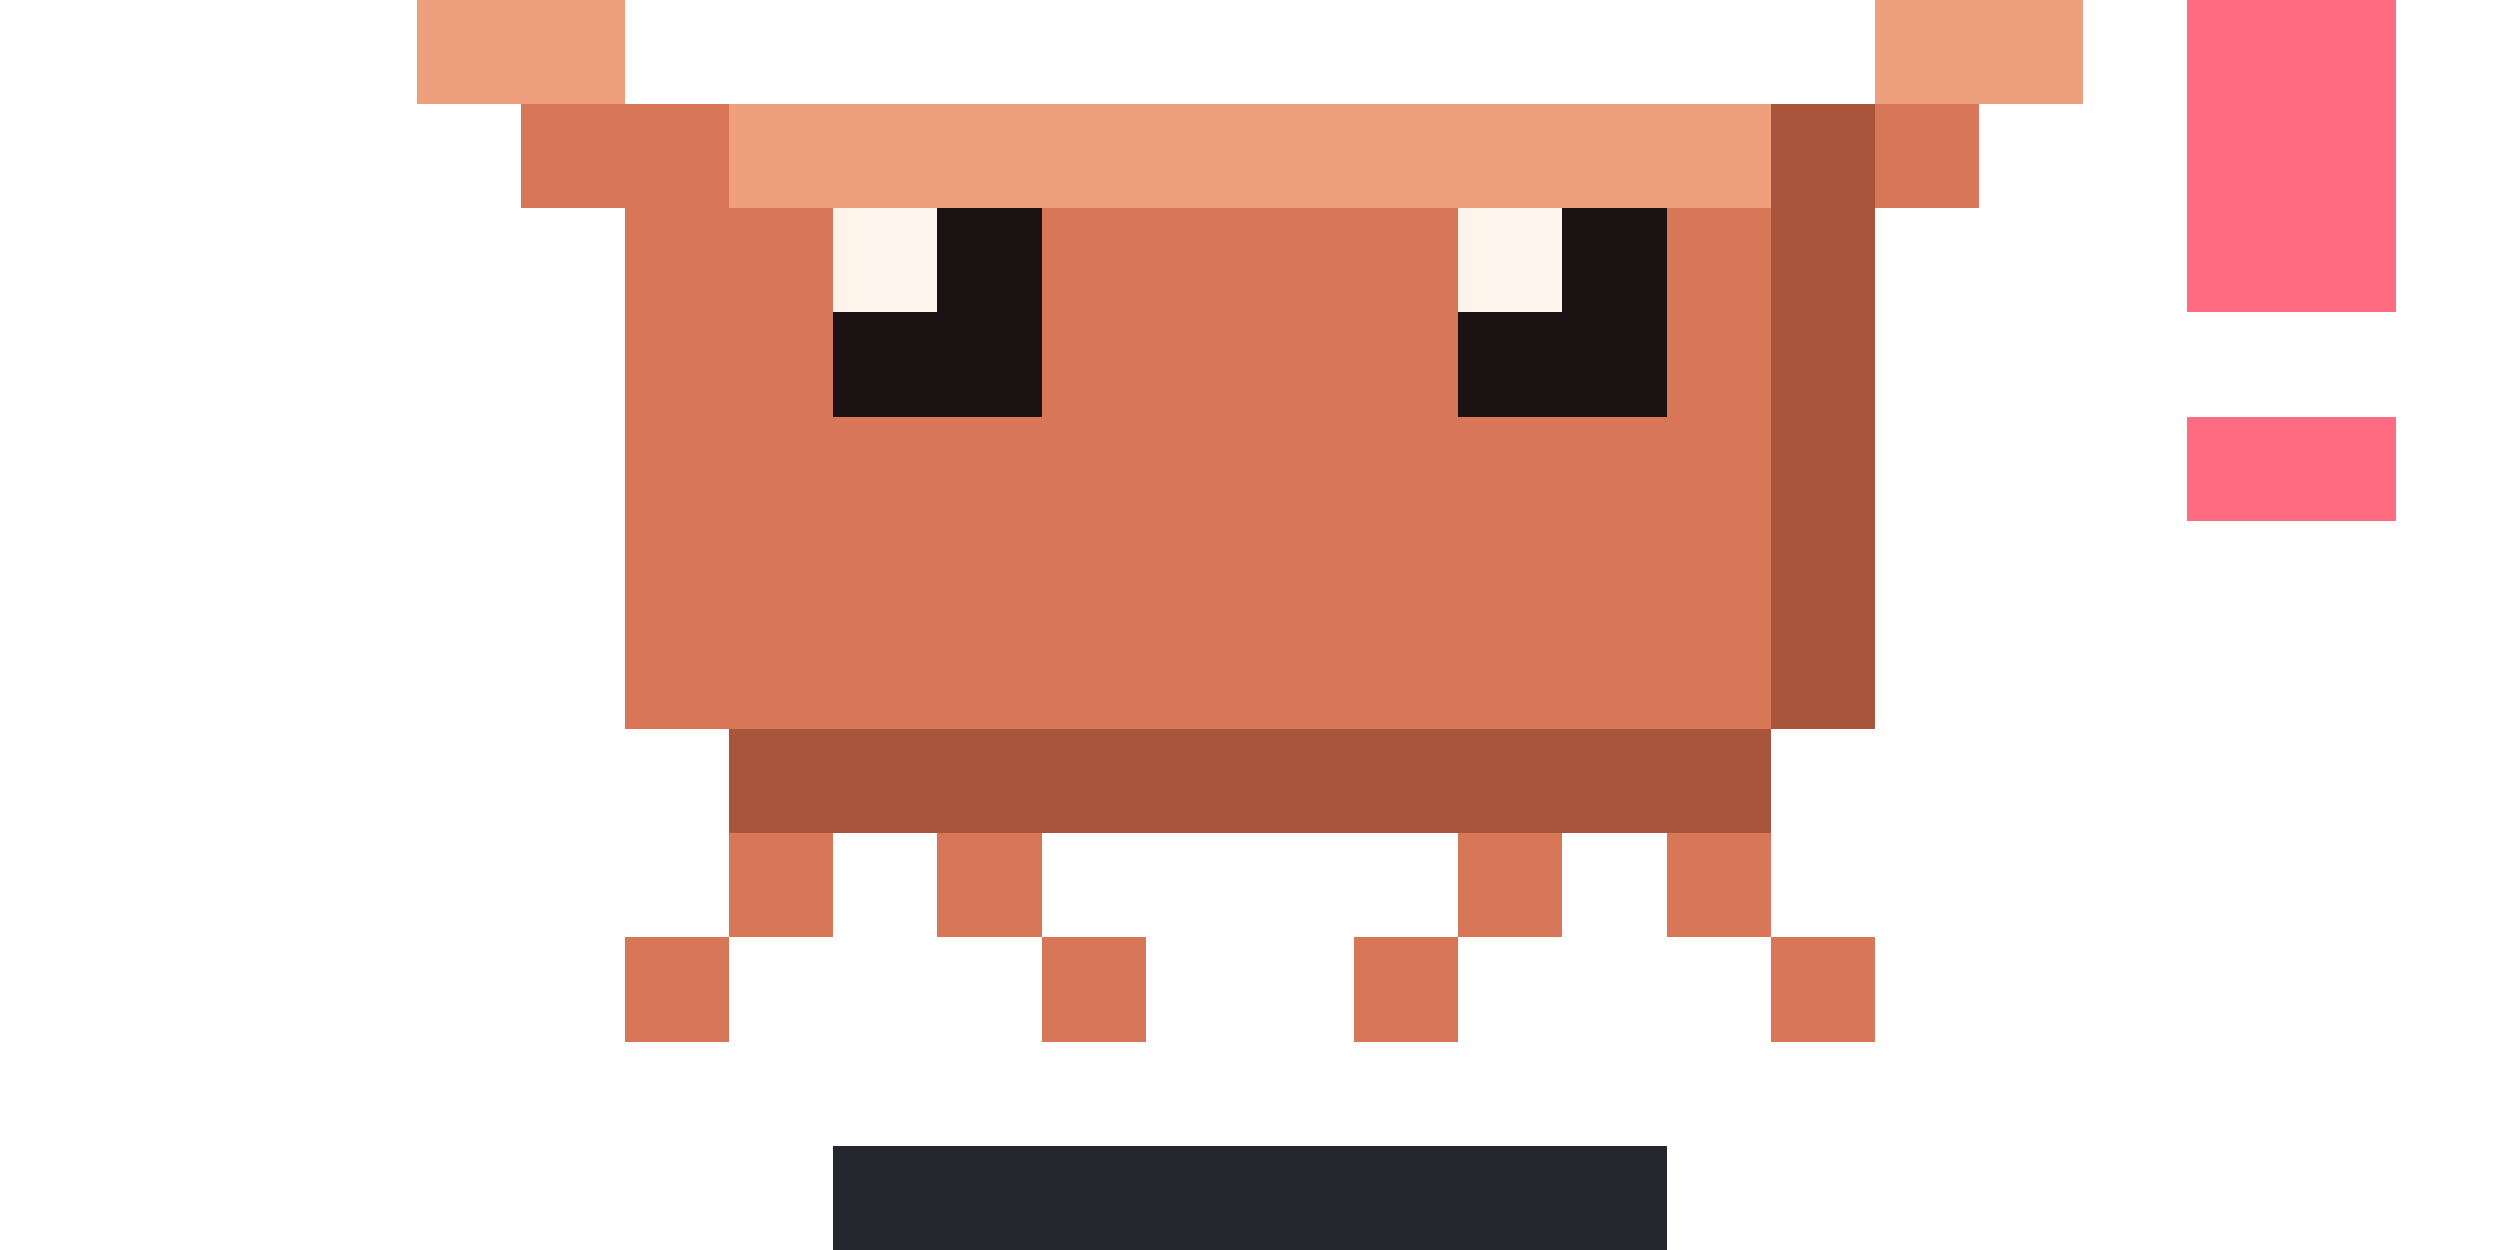
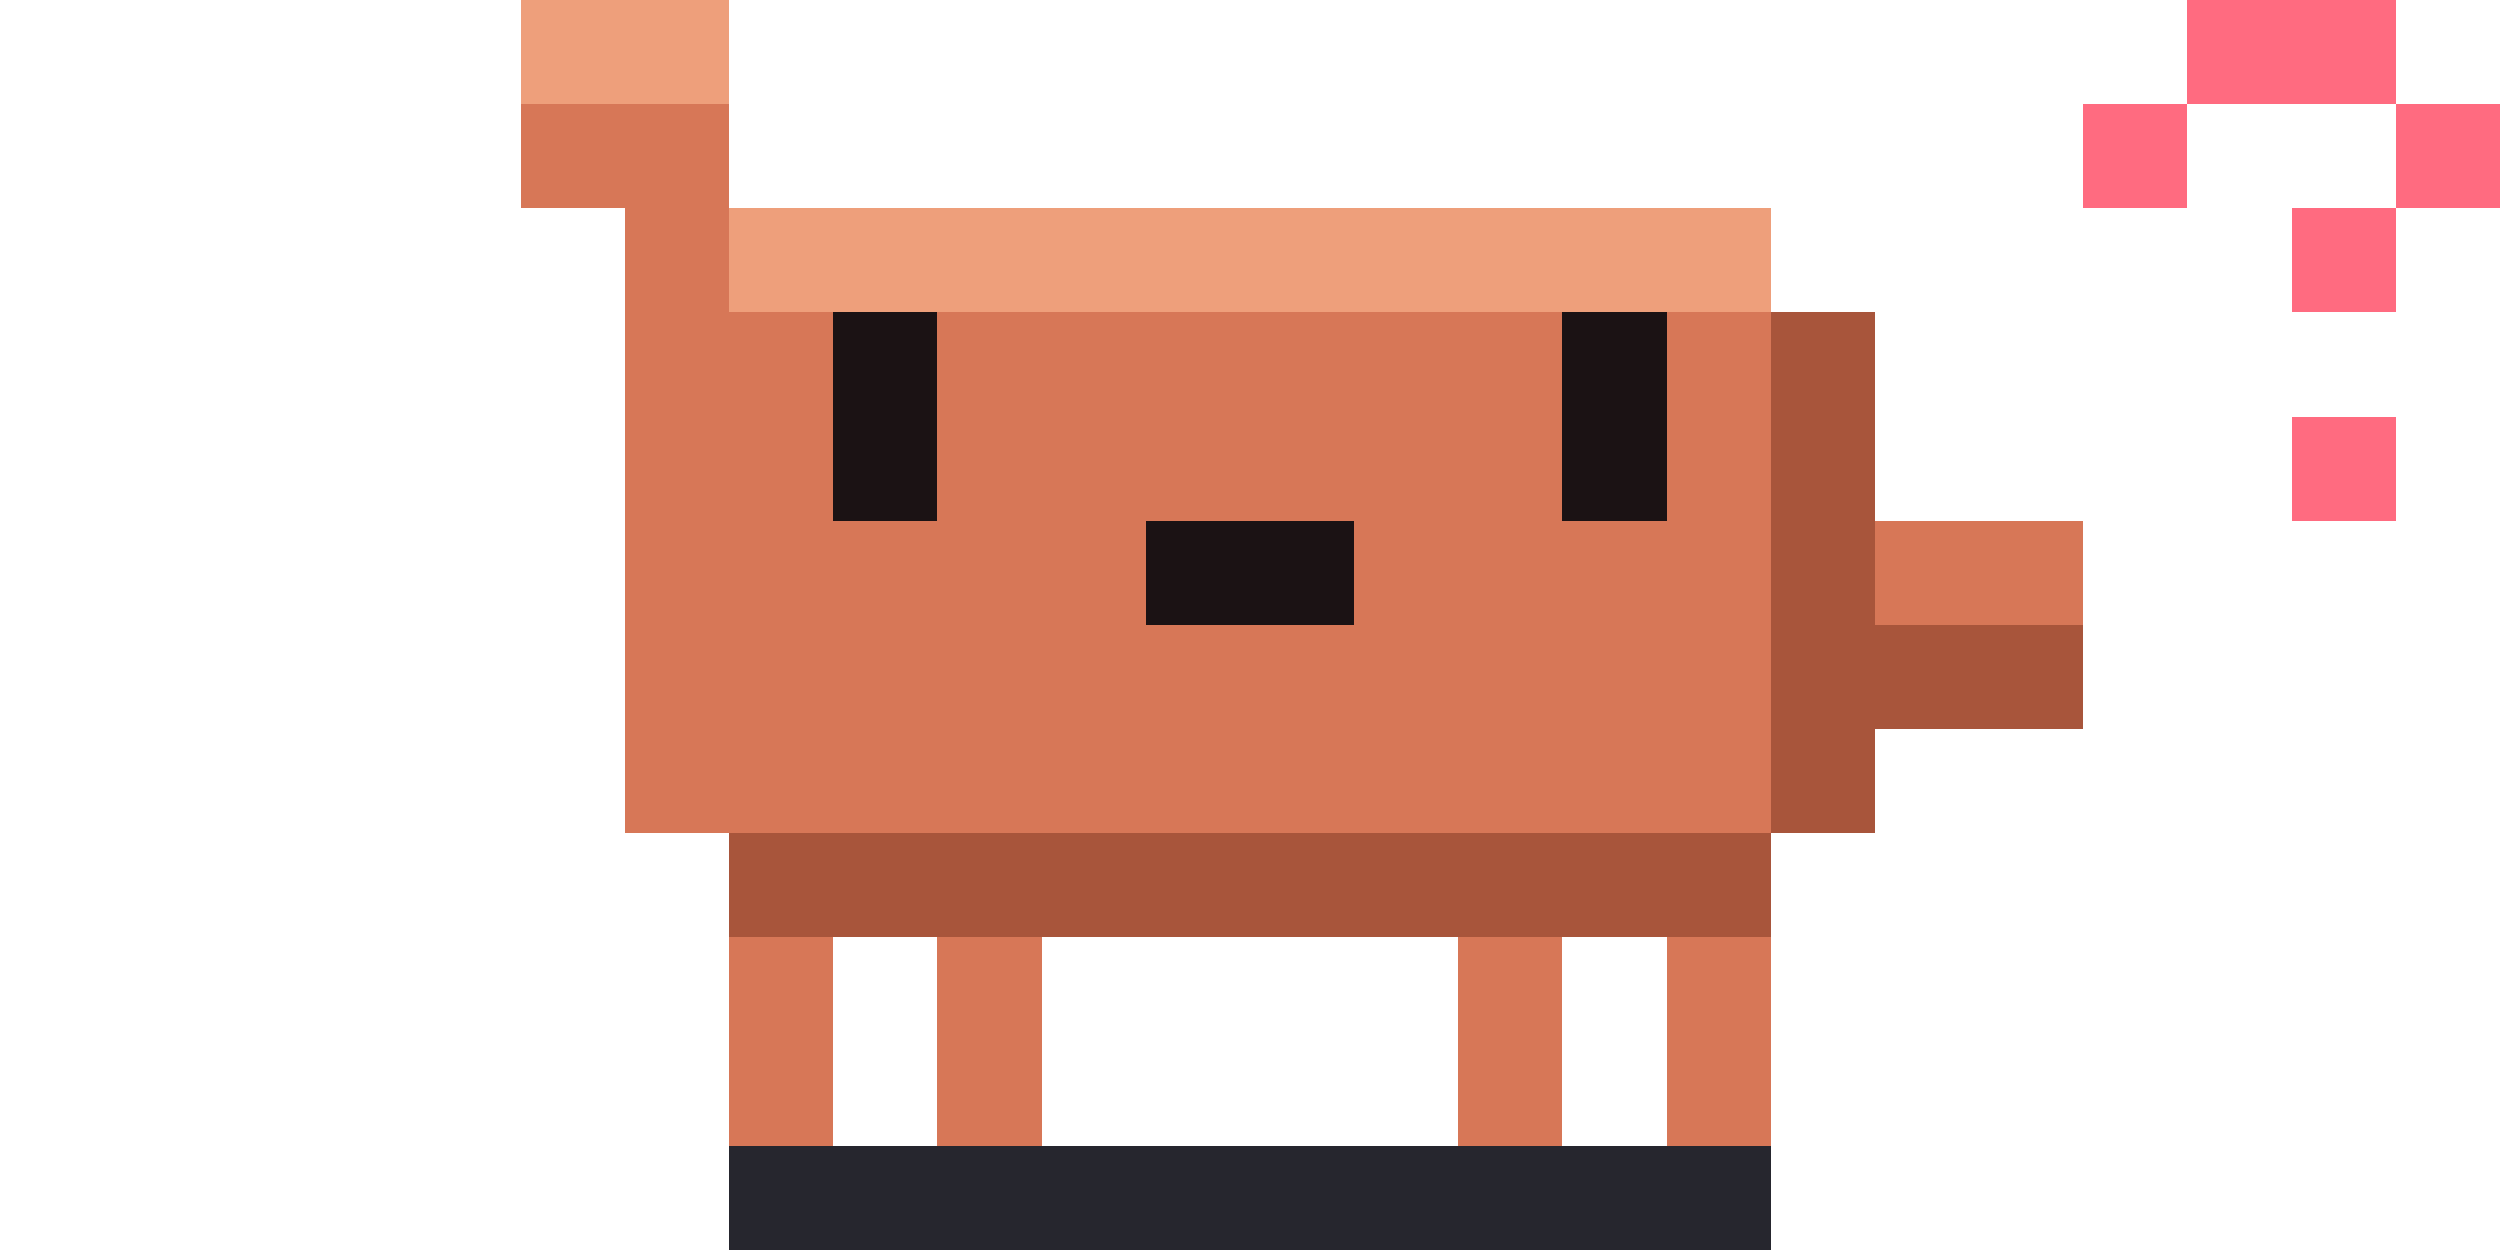
<svg xmlns="http://www.w3.org/2000/svg" viewBox="0 0 24 12" width="384" height="192" shape-rendering="crispEdges">
-   <rect x="4" y="0" width="1" height="1" fill="#ee9f7b" />
  <rect x="5" y="0" width="1" height="1" fill="#ee9f7b" />
-   <rect x="18" y="0" width="1" height="1" fill="#ee9f7b" />
-   <rect x="19" y="0" width="1" height="1" fill="#ee9f7b" />
+   <rect x="6" y="0" width="1" height="1" fill="#ee9f7b" />
  <rect x="21" y="0" width="1" height="1" fill="#ff6b80" />
  <rect x="22" y="0" width="1" height="1" fill="#ff6b80" />
  <rect x="5" y="1" width="1" height="1" fill="#d77757" />
  <rect x="6" y="1" width="1" height="1" fill="#d77757" />
-   <rect x="7" y="1" width="1" height="1" fill="#ee9f7b" />
-   <rect x="8" y="1" width="1" height="1" fill="#ee9f7b" />
-   <rect x="9" y="1" width="1" height="1" fill="#ee9f7b" />
-   <rect x="10" y="1" width="1" height="1" fill="#ee9f7b" />
-   <rect x="11" y="1" width="1" height="1" fill="#ee9f7b" />
-   <rect x="12" y="1" width="1" height="1" fill="#ee9f7b" />
-   <rect x="13" y="1" width="1" height="1" fill="#ee9f7b" />
-   <rect x="14" y="1" width="1" height="1" fill="#ee9f7b" />
-   <rect x="15" y="1" width="1" height="1" fill="#ee9f7b" />
-   <rect x="16" y="1" width="1" height="1" fill="#ee9f7b" />
-   <rect x="17" y="1" width="1" height="1" fill="#a8553b" />
-   <rect x="18" y="1" width="1" height="1" fill="#d77757" />
-   <rect x="21" y="1" width="1" height="1" fill="#ff6b80" />
-   <rect x="22" y="1" width="1" height="1" fill="#ff6b80" />
+   <rect x="20" y="1" width="1" height="1" fill="#ff6b80" />
+   <rect x="23" y="1" width="1" height="1" fill="#ff6b80" />
  <rect x="6" y="2" width="1" height="1" fill="#d77757" />
-   <rect x="7" y="2" width="1" height="1" fill="#d77757" />
-   <rect x="8" y="2" width="1" height="1" fill="#fff4ec" />
-   <rect x="9" y="2" width="1" height="1" fill="#1b1214" />
-   <rect x="10" y="2" width="1" height="1" fill="#d77757" />
-   <rect x="11" y="2" width="1" height="1" fill="#d77757" />
-   <rect x="12" y="2" width="1" height="1" fill="#d77757" />
-   <rect x="13" y="2" width="1" height="1" fill="#d77757" />
-   <rect x="14" y="2" width="1" height="1" fill="#fff4ec" />
-   <rect x="15" y="2" width="1" height="1" fill="#1b1214" />
-   <rect x="16" y="2" width="1" height="1" fill="#d77757" />
-   <rect x="17" y="2" width="1" height="1" fill="#a8553b" />
-   <rect x="21" y="2" width="1" height="1" fill="#ff6b80" />
+   <rect x="7" y="2" width="1" height="1" fill="#ee9f7b" />
+   <rect x="8" y="2" width="1" height="1" fill="#ee9f7b" />
+   <rect x="9" y="2" width="1" height="1" fill="#ee9f7b" />
+   <rect x="10" y="2" width="1" height="1" fill="#ee9f7b" />
+   <rect x="11" y="2" width="1" height="1" fill="#ee9f7b" />
+   <rect x="12" y="2" width="1" height="1" fill="#ee9f7b" />
+   <rect x="13" y="2" width="1" height="1" fill="#ee9f7b" />
+   <rect x="14" y="2" width="1" height="1" fill="#ee9f7b" />
+   <rect x="15" y="2" width="1" height="1" fill="#ee9f7b" />
+   <rect x="16" y="2" width="1" height="1" fill="#ee9f7b" />
  <rect x="22" y="2" width="1" height="1" fill="#ff6b80" />
  <rect x="6" y="3" width="1" height="1" fill="#d77757" />
  <rect x="7" y="3" width="1" height="1" fill="#d77757" />
  <rect x="8" y="3" width="1" height="1" fill="#1b1214" />
-   <rect x="9" y="3" width="1" height="1" fill="#1b1214" />
+   <rect x="9" y="3" width="1" height="1" fill="#d77757" />
  <rect x="10" y="3" width="1" height="1" fill="#d77757" />
  <rect x="11" y="3" width="1" height="1" fill="#d77757" />
  <rect x="12" y="3" width="1" height="1" fill="#d77757" />
  <rect x="13" y="3" width="1" height="1" fill="#d77757" />
-   <rect x="14" y="3" width="1" height="1" fill="#1b1214" />
+   <rect x="14" y="3" width="1" height="1" fill="#d77757" />
  <rect x="15" y="3" width="1" height="1" fill="#1b1214" />
  <rect x="16" y="3" width="1" height="1" fill="#d77757" />
  <rect x="17" y="3" width="1" height="1" fill="#a8553b" />
  <rect x="6" y="4" width="1" height="1" fill="#d77757" />
  <rect x="7" y="4" width="1" height="1" fill="#d77757" />
-   <rect x="8" y="4" width="1" height="1" fill="#d77757" />
+   <rect x="8" y="4" width="1" height="1" fill="#1b1214" />
  <rect x="9" y="4" width="1" height="1" fill="#d77757" />
  <rect x="10" y="4" width="1" height="1" fill="#d77757" />
  <rect x="11" y="4" width="1" height="1" fill="#d77757" />
  <rect x="12" y="4" width="1" height="1" fill="#d77757" />
  <rect x="13" y="4" width="1" height="1" fill="#d77757" />
  <rect x="14" y="4" width="1" height="1" fill="#d77757" />
-   <rect x="15" y="4" width="1" height="1" fill="#d77757" />
+   <rect x="15" y="4" width="1" height="1" fill="#1b1214" />
  <rect x="16" y="4" width="1" height="1" fill="#d77757" />
  <rect x="17" y="4" width="1" height="1" fill="#a8553b" />
-   <rect x="21" y="4" width="1" height="1" fill="#ff6b80" />
  <rect x="22" y="4" width="1" height="1" fill="#ff6b80" />
  <rect x="6" y="5" width="1" height="1" fill="#d77757" />
  <rect x="7" y="5" width="1" height="1" fill="#d77757" />
  <rect x="8" y="5" width="1" height="1" fill="#d77757" />
  <rect x="9" y="5" width="1" height="1" fill="#d77757" />
  <rect x="10" y="5" width="1" height="1" fill="#d77757" />
-   <rect x="11" y="5" width="1" height="1" fill="#d77757" />
-   <rect x="12" y="5" width="1" height="1" fill="#d77757" />
+   <rect x="11" y="5" width="1" height="1" fill="#1b1214" />
+   <rect x="12" y="5" width="1" height="1" fill="#1b1214" />
  <rect x="13" y="5" width="1" height="1" fill="#d77757" />
  <rect x="14" y="5" width="1" height="1" fill="#d77757" />
  <rect x="15" y="5" width="1" height="1" fill="#d77757" />
  <rect x="16" y="5" width="1" height="1" fill="#d77757" />
  <rect x="17" y="5" width="1" height="1" fill="#a8553b" />
+   <rect x="18" y="5" width="1" height="1" fill="#d77757" />
+   <rect x="19" y="5" width="1" height="1" fill="#d77757" />
  <rect x="6" y="6" width="1" height="1" fill="#d77757" />
  <rect x="7" y="6" width="1" height="1" fill="#d77757" />
  <rect x="8" y="6" width="1" height="1" fill="#d77757" />
  <rect x="9" y="6" width="1" height="1" fill="#d77757" />
  <rect x="10" y="6" width="1" height="1" fill="#d77757" />
  <rect x="11" y="6" width="1" height="1" fill="#d77757" />
  <rect x="12" y="6" width="1" height="1" fill="#d77757" />
  <rect x="13" y="6" width="1" height="1" fill="#d77757" />
  <rect x="14" y="6" width="1" height="1" fill="#d77757" />
  <rect x="15" y="6" width="1" height="1" fill="#d77757" />
  <rect x="16" y="6" width="1" height="1" fill="#d77757" />
  <rect x="17" y="6" width="1" height="1" fill="#a8553b" />
-   <rect x="7" y="7" width="1" height="1" fill="#a8553b" />
-   <rect x="8" y="7" width="1" height="1" fill="#a8553b" />
-   <rect x="9" y="7" width="1" height="1" fill="#a8553b" />
-   <rect x="10" y="7" width="1" height="1" fill="#a8553b" />
-   <rect x="11" y="7" width="1" height="1" fill="#a8553b" />
-   <rect x="12" y="7" width="1" height="1" fill="#a8553b" />
-   <rect x="13" y="7" width="1" height="1" fill="#a8553b" />
-   <rect x="14" y="7" width="1" height="1" fill="#a8553b" />
-   <rect x="15" y="7" width="1" height="1" fill="#a8553b" />
-   <rect x="16" y="7" width="1" height="1" fill="#a8553b" />
-   <rect x="7" y="8" width="1" height="1" fill="#d77757" />
-   <rect x="9" y="8" width="1" height="1" fill="#d77757" />
-   <rect x="14" y="8" width="1" height="1" fill="#d77757" />
-   <rect x="16" y="8" width="1" height="1" fill="#d77757" />
-   <rect x="6" y="9" width="1" height="1" fill="#d77757" />
-   <rect x="10" y="9" width="1" height="1" fill="#d77757" />
-   <rect x="13" y="9" width="1" height="1" fill="#d77757" />
-   <rect x="17" y="9" width="1" height="1" fill="#d77757" />
+   <rect x="18" y="6" width="1" height="1" fill="#a8553b" />
+   <rect x="19" y="6" width="1" height="1" fill="#a8553b" />
+   <rect x="6" y="7" width="1" height="1" fill="#d77757" />
+   <rect x="7" y="7" width="1" height="1" fill="#d77757" />
+   <rect x="8" y="7" width="1" height="1" fill="#d77757" />
+   <rect x="9" y="7" width="1" height="1" fill="#d77757" />
+   <rect x="10" y="7" width="1" height="1" fill="#d77757" />
+   <rect x="11" y="7" width="1" height="1" fill="#d77757" />
+   <rect x="12" y="7" width="1" height="1" fill="#d77757" />
+   <rect x="13" y="7" width="1" height="1" fill="#d77757" />
+   <rect x="14" y="7" width="1" height="1" fill="#d77757" />
+   <rect x="15" y="7" width="1" height="1" fill="#d77757" />
+   <rect x="16" y="7" width="1" height="1" fill="#d77757" />
+   <rect x="17" y="7" width="1" height="1" fill="#a8553b" />
+   <rect x="7" y="8" width="1" height="1" fill="#a8553b" />
+   <rect x="8" y="8" width="1" height="1" fill="#a8553b" />
+   <rect x="9" y="8" width="1" height="1" fill="#a8553b" />
+   <rect x="10" y="8" width="1" height="1" fill="#a8553b" />
+   <rect x="11" y="8" width="1" height="1" fill="#a8553b" />
+   <rect x="12" y="8" width="1" height="1" fill="#a8553b" />
+   <rect x="13" y="8" width="1" height="1" fill="#a8553b" />
+   <rect x="14" y="8" width="1" height="1" fill="#a8553b" />
+   <rect x="15" y="8" width="1" height="1" fill="#a8553b" />
+   <rect x="16" y="8" width="1" height="1" fill="#a8553b" />
+   <rect x="7" y="9" width="1" height="1" fill="#d77757" />
+   <rect x="9" y="9" width="1" height="1" fill="#d77757" />
+   <rect x="14" y="9" width="1" height="1" fill="#d77757" />
+   <rect x="16" y="9" width="1" height="1" fill="#d77757" />
+   <rect x="7" y="10" width="1" height="1" fill="#d77757" />
+   <rect x="9" y="10" width="1" height="1" fill="#d77757" />
+   <rect x="14" y="10" width="1" height="1" fill="#d77757" />
+   <rect x="16" y="10" width="1" height="1" fill="#d77757" />
+   <rect x="7" y="11" width="1" height="1" fill="#26262e" />
  <rect x="8" y="11" width="1" height="1" fill="#26262e" />
  <rect x="9" y="11" width="1" height="1" fill="#26262e" />
  <rect x="10" y="11" width="1" height="1" fill="#26262e" />
  <rect x="11" y="11" width="1" height="1" fill="#26262e" />
  <rect x="12" y="11" width="1" height="1" fill="#26262e" />
  <rect x="13" y="11" width="1" height="1" fill="#26262e" />
  <rect x="14" y="11" width="1" height="1" fill="#26262e" />
  <rect x="15" y="11" width="1" height="1" fill="#26262e" />
+   <rect x="16" y="11" width="1" height="1" fill="#26262e" />
</svg>
